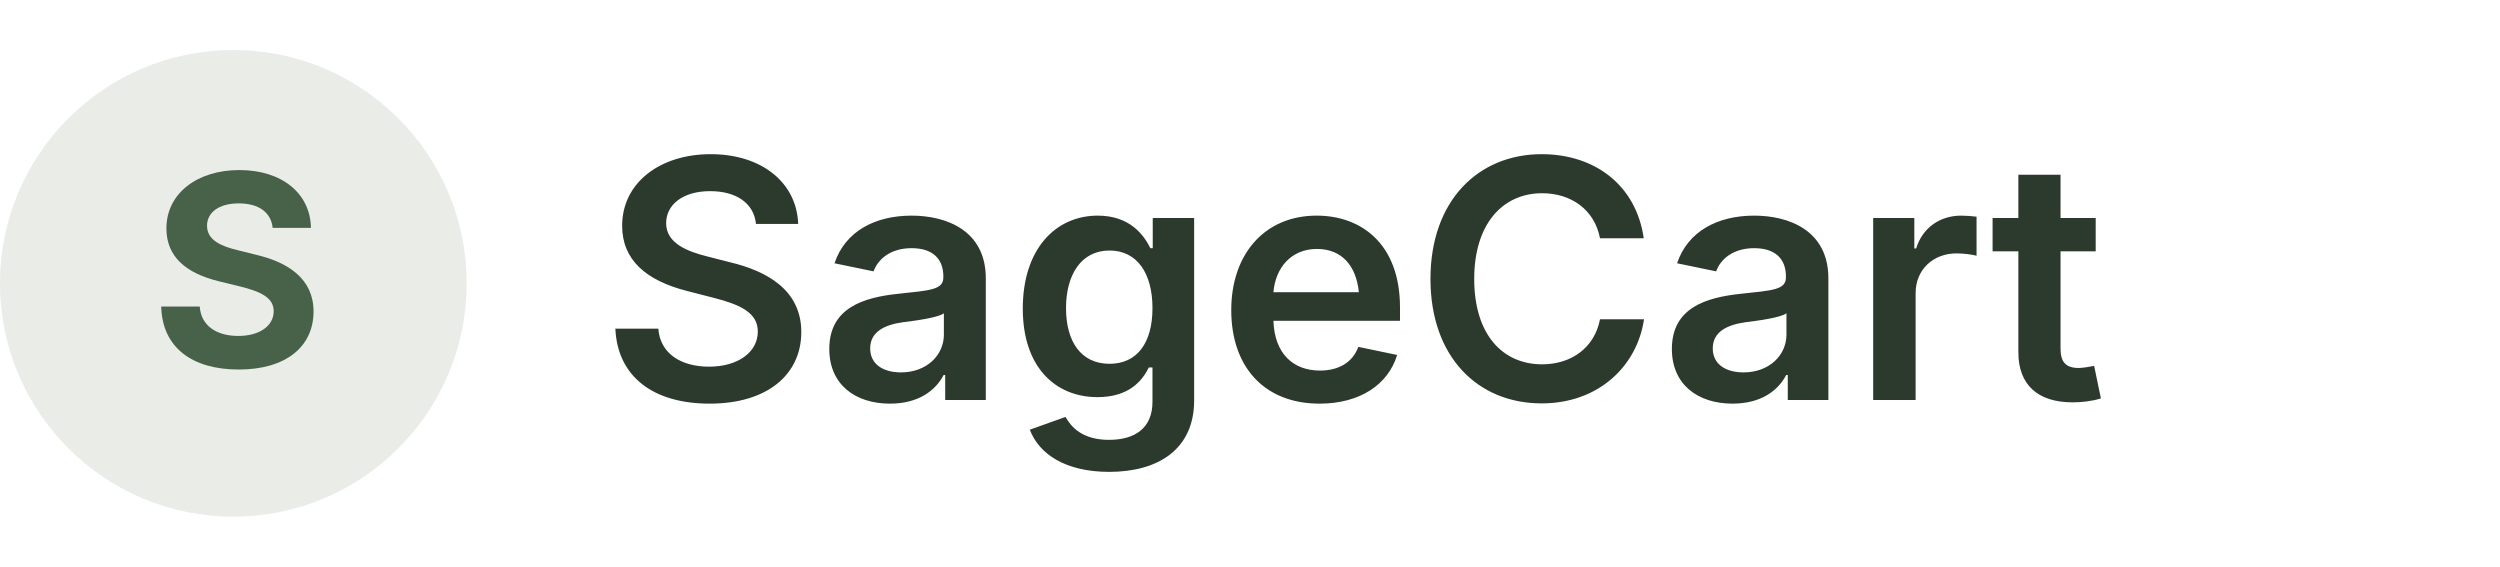
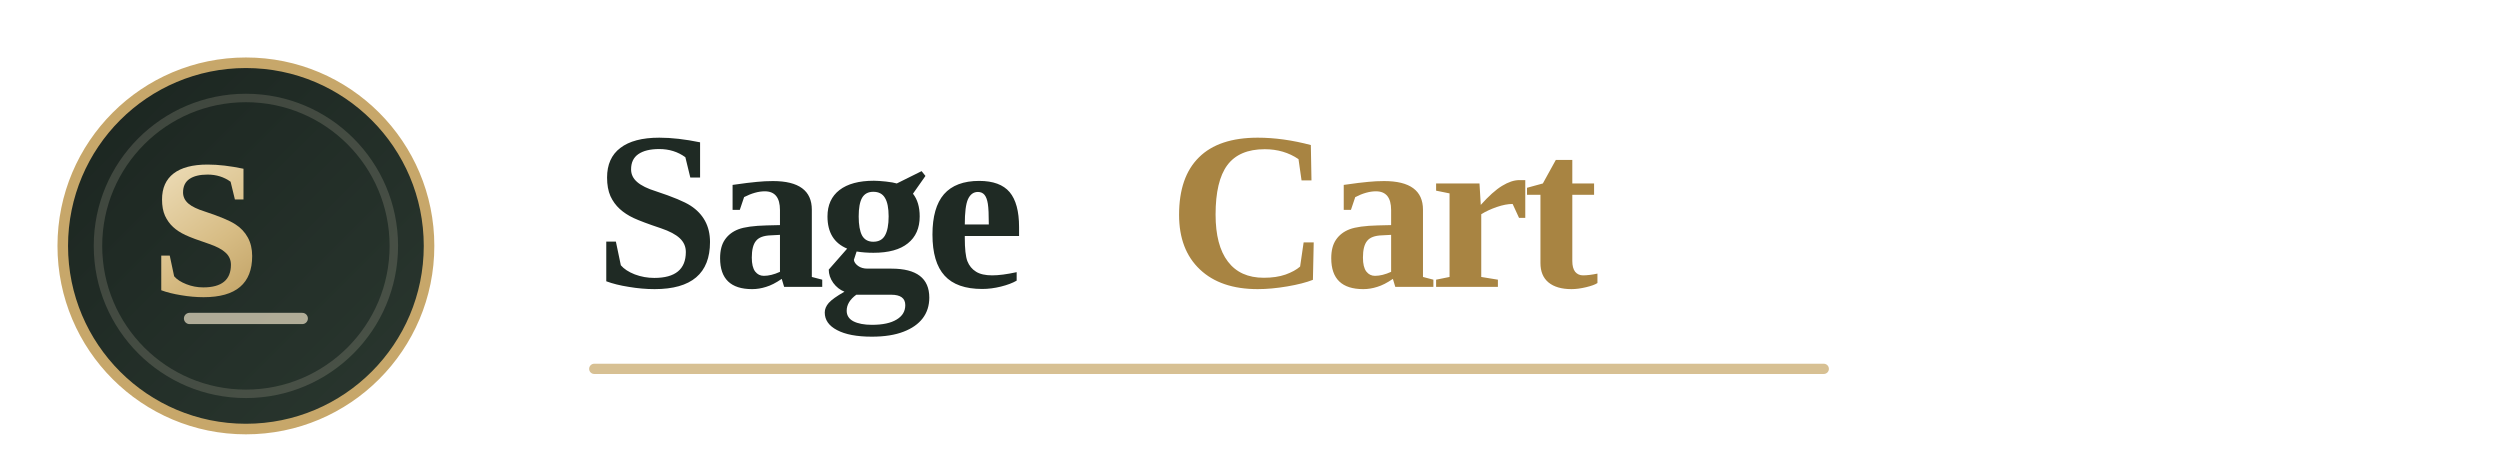
- <svg xmlns="http://www.w3.org/2000/svg" width="150" height="34" viewBox="0 0 150 34" fill="none">
-   <rect x="0" y="3" width="28" height="28" rx="14" fill="#6f8167" opacity="0.15" />
-   <text x="9" y="22" font-family="system-ui, -apple-system, sans-serif" font-weight="700" font-size="16" fill="#48624a">S</text>
-   <text x="36" y="24" font-family="system-ui, -apple-system, sans-serif" font-weight="600" font-size="20" fill="#2c3a2e">SageCart</text>
+ <svg xmlns="http://www.w3.org/2000/svg" width="244" height="44" viewBox="0 0 244 44" fill="none" role="img" aria-label="SageCart logo">
+   <defs>
+     <linearGradient id="sageLogoBg" x1="8" y1="8" x2="56" y2="56" gradientUnits="userSpaceOnUse">
+       <stop stop-color="#1B2520" />
+       <stop offset="1" stop-color="#2A372F" />
+     </linearGradient>
+     <linearGradient id="sageLogoGold" x1="18" y1="14" x2="42" y2="46" gradientUnits="userSpaceOnUse">
+       <stop stop-color="#F7ECD0" />
+       <stop offset="0.5" stop-color="#D7BC84" />
+       <stop offset="1" stop-color="#A88442" />
+     </linearGradient>
+   </defs>
+   <g transform="translate(2 2) scale(0.6875)">
+     <circle cx="32" cy="32" r="26" fill="url(#sageLogoBg)" stroke="#C7A76A" stroke-width="1.5" />
+     <circle cx="32" cy="32" r="21" fill="none" stroke="#F7ECD0" stroke-opacity="0.16" stroke-width="1.2" />
+     <text x="18.5" y="39" fill="url(#sageLogoGold)" font-family="Georgia, 'Times New Roman', serif" font-size="28" font-weight="700" letter-spacing="-0.04em">
+       S
+     </text>
+     <path d="M24 42.3H40" stroke="#F7ECD0" stroke-width="1.6" stroke-linecap="round" opacity="0.66" />
+   </g>
+   <g transform="translate(58 8)">
+     <text x="0" y="20" fill="#1F2A24" font-family="Georgia, 'Times New Roman', serif" font-size="22" font-weight="700" letter-spacing="-0.03em">
+       Sage
+     </text>
+     <text x="56" y="20" fill="#A88442" font-family="Georgia, 'Times New Roman', serif" font-size="22" font-weight="700" letter-spacing="-0.03em">
+       Cart
+     </text>
+     <path d="M0 28H120" stroke="#C7A76A" stroke-width="1" stroke-linecap="round" opacity="0.72" />
+   </g>
</svg>
